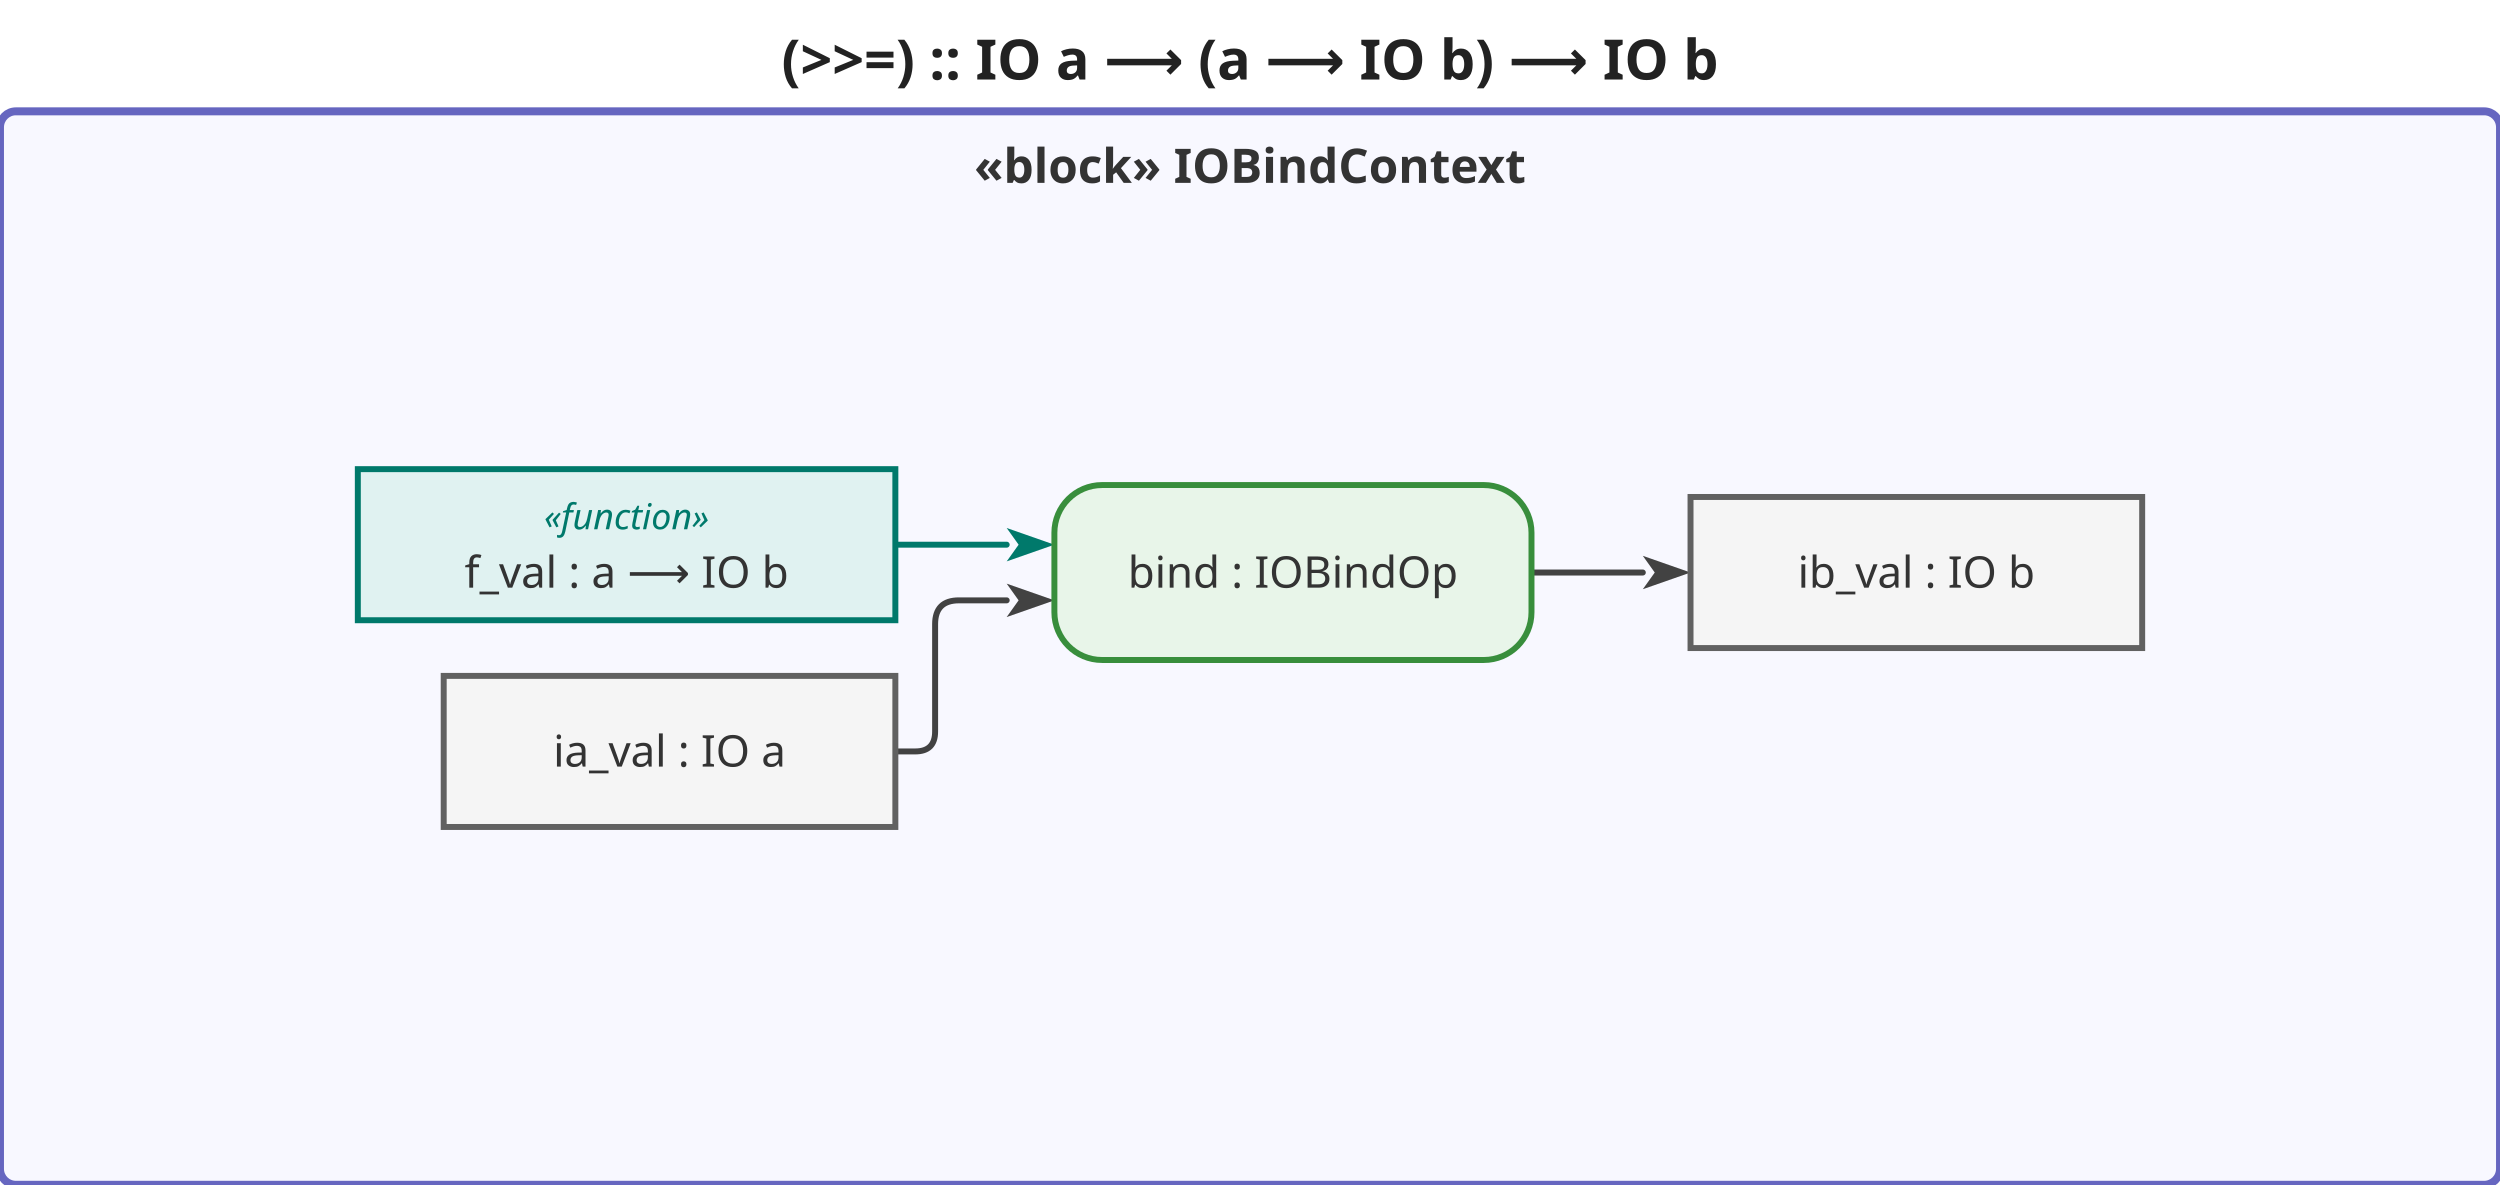
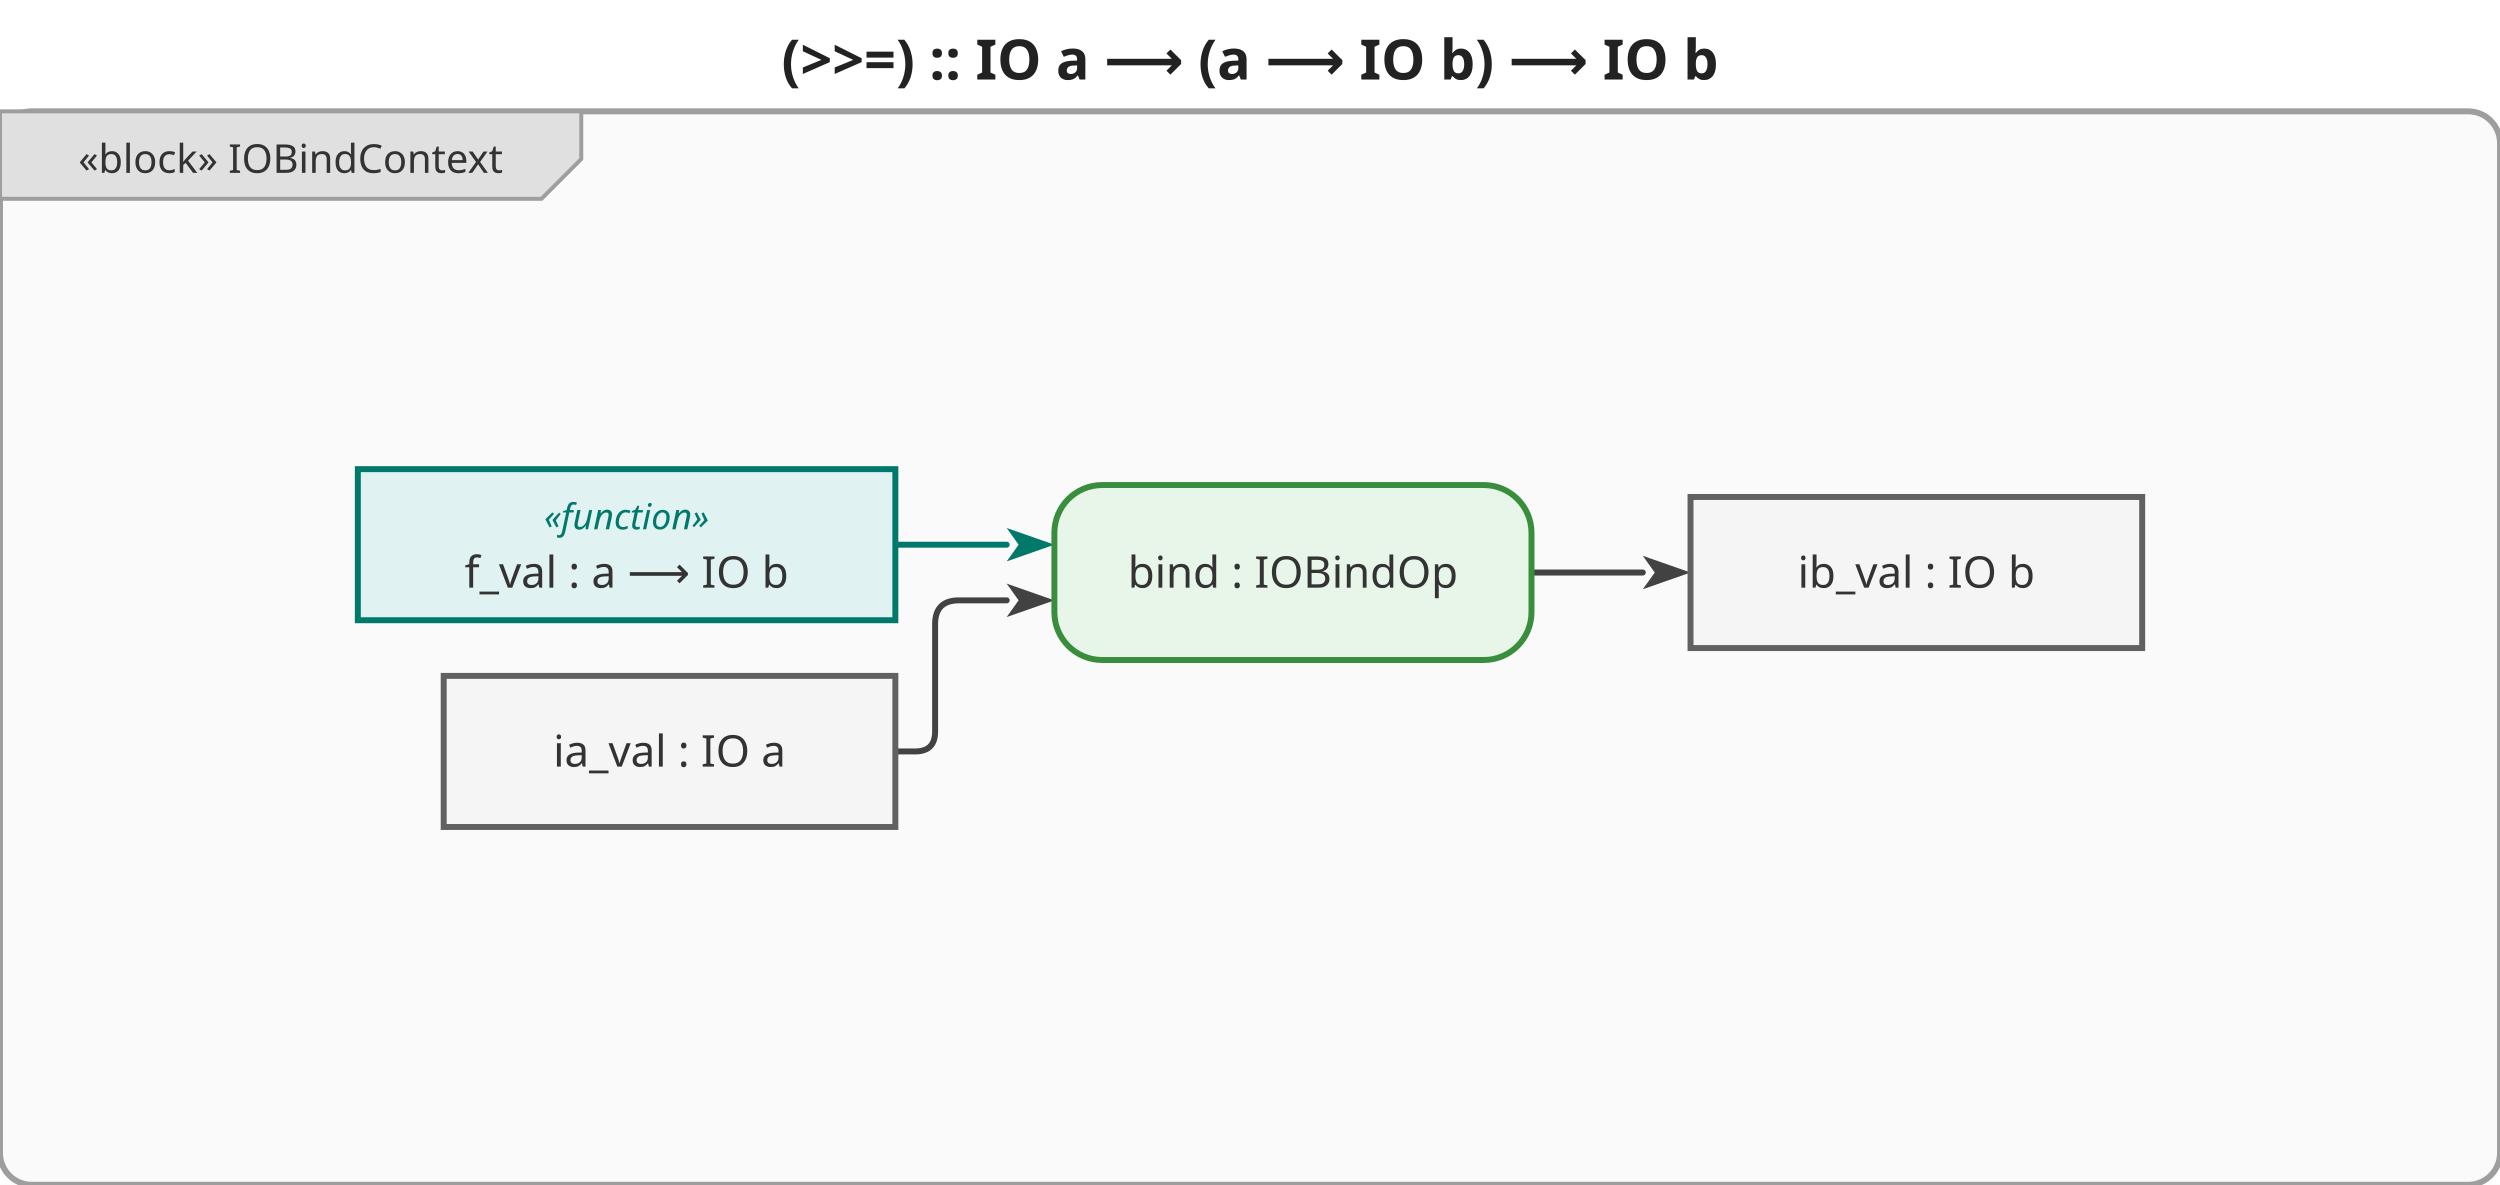
<svg xmlns="http://www.w3.org/2000/svg" viewBox="0 0 628.8 298" width="628.8" height="298">
  <defs>
    <marker id="arrowFilled" viewBox="0 0 10 10" refX="0" refY="5" markerWidth="8" markerHeight="8" orient="auto-start-reverse">
      <path d="M0,1.5 L10,5 L0,8.5 L2.5,5 Z" fill="#424242" />
    </marker>
    <marker id="arrowOpen" viewBox="0 0 10 10" refX="0" refY="5" markerWidth="8" markerHeight="8" orient="auto-start-reverse">
      <path d="M0,1.5 L10,5 L0,8.5" fill="none" stroke="#424242" stroke-width="1.25" />
    </marker>
    <marker id="arrowHof" viewBox="0 0 10 10" refX="0" refY="5" markerWidth="8" markerHeight="8" orient="auto-start-reverse">
      <path d="M0,1.5 L10,5 L0,8.5 L2.5,5 Z" fill="#00796b" />
    </marker>
  </defs>
  <rect width="628.8" height="298" fill="white" />
  <text x="314.4" y="20" text-anchor="middle" font-size="14" font-weight="bold" font-family="sans-serif" fill="#222">(&gt;&gt;=) :: IO a ⟶ (a ⟶ IO b) ⟶ IO b</text>
  <g transform="translate(0,28)">
-     <rect x="0" y="0" width="628.8" height="270" rx="4" fill="#f8f8ff" stroke="#6666c0" stroke-width="2" />
-     <text x="314.4" y="18" text-anchor="middle" font-size="12" font-weight="bold" font-family="sans-serif" fill="#333">«block» IOBindContext</text>
+     <rect x="0" y="0" width="628.8" height="270" rx="8" fill="#fafafa" stroke="#9e9e9e" stroke-width="1.5" />
+     <g class="diagram-frame-tab tab-block">
+       <path d="M0,0 L146.2,0 L146.2,12 L136.2,22 L0,22 Z" fill="#e0e0e0" stroke="#9e9e9e" stroke-width="1" />
+       <text x="73.1" y="12" text-anchor="middle" font-size="10" font-family="sans-serif" dominant-baseline="middle" fill="#333">«block» IOBindContext</text>
+     </g>
    <g class="edge">
      <path d="M225.2,161.0 L230.2,161.0 Q235.2,161.0 235.2,156.0 L235.2,129.0 Q235.2,123.0 241.2,123.0 L253.2,123.0" fill="none" stroke="#424242" stroke-width="1.5" stroke-linejoin="round" stroke-linecap="round" marker-end="url(#arrowFilled)" />
    </g>
    <g class="edge hof-edge">
      <path d="M225.2,109.0 L253.2,109.0" fill="none" stroke="#00796b" stroke-width="1.5" stroke-linejoin="round" stroke-linecap="round" marker-end="url(#arrowHof)" />
    </g>
    <g class="edge">
      <path d="M385.2,116.0 L413.2,116.0" fill="none" stroke="#424242" stroke-width="1.5" stroke-linejoin="round" stroke-linecap="round" marker-end="url(#arrowFilled)" />
    </g>
    <g class="object-node">
      <rect x="111.6" y="142" width="113.6" height="38" fill="#f5f5f5" stroke="#616161" stroke-width="1.5" />
      <text x="168.4" y="161" text-anchor="middle" font-size="11" font-family="sans-serif" dominant-baseline="middle" fill="#333">ia_val : IO a</text>
    </g>
    <g class="object-node hof">
      <rect x="90" y="90" width="135.2" height="38" fill="#e0f2f1" stroke="#00796b" stroke-width="1.5" />
      <text x="157.6" y="102" text-anchor="middle" font-size="9" font-style="italic" font-family="sans-serif" dominant-baseline="middle" fill="#00796b">«function»</text>
      <text x="157.6" y="116" text-anchor="middle" font-size="11" font-family="sans-serif" dominant-baseline="middle" fill="#333">f_val : a ⟶ IO b</text>
    </g>
    <g class="action-node">
      <rect x="265.2" y="94" width="120" height="44" rx="12" fill="#e8f5e9" stroke="#388e3c" stroke-width="1.5" />
      <text class="action-label" x="325.2" y="116" text-anchor="middle" font-size="11" font-family="sans-serif" dominant-baseline="middle" fill="#333">bind : IOBindOp</text>
    </g>
    <g class="object-node">
      <rect x="425.2" y="97" width="113.6" height="38" fill="#f5f5f5" stroke="#616161" stroke-width="1.5" />
      <text x="482" y="116" text-anchor="middle" font-size="11" font-family="sans-serif" dominant-baseline="middle" fill="#333">ib_val : IO b</text>
    </g>
  </g>
</svg>
